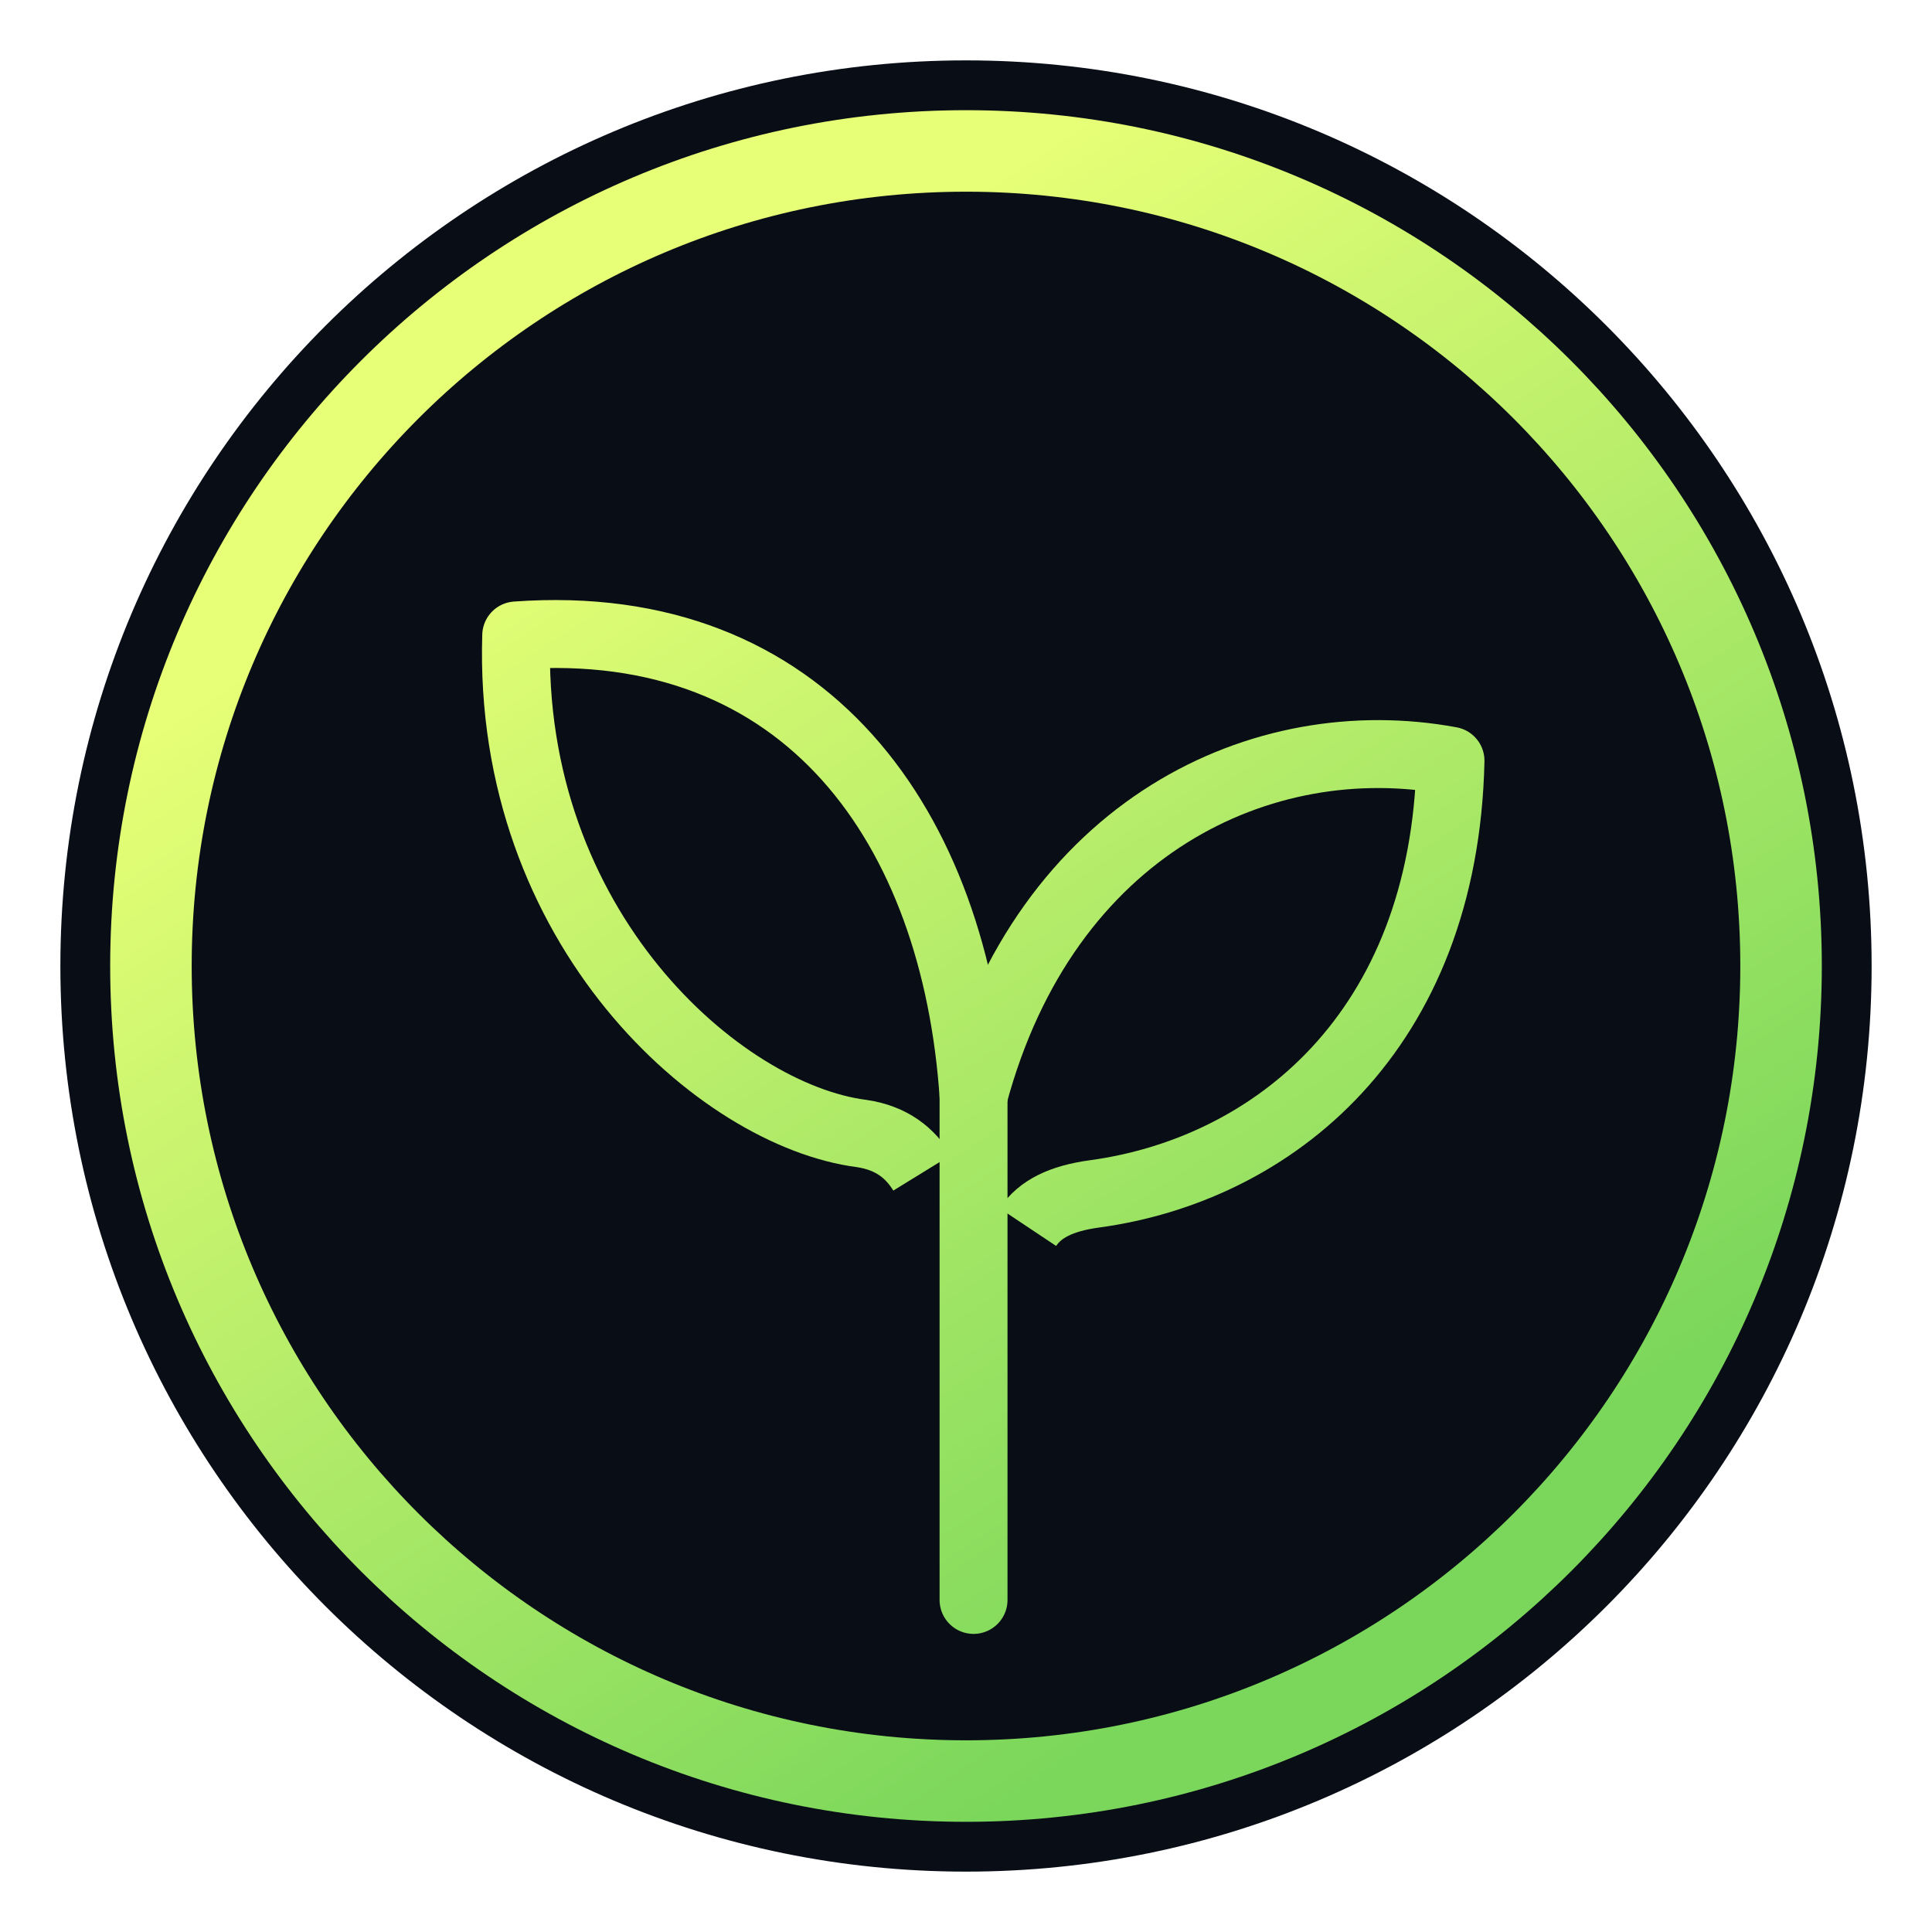
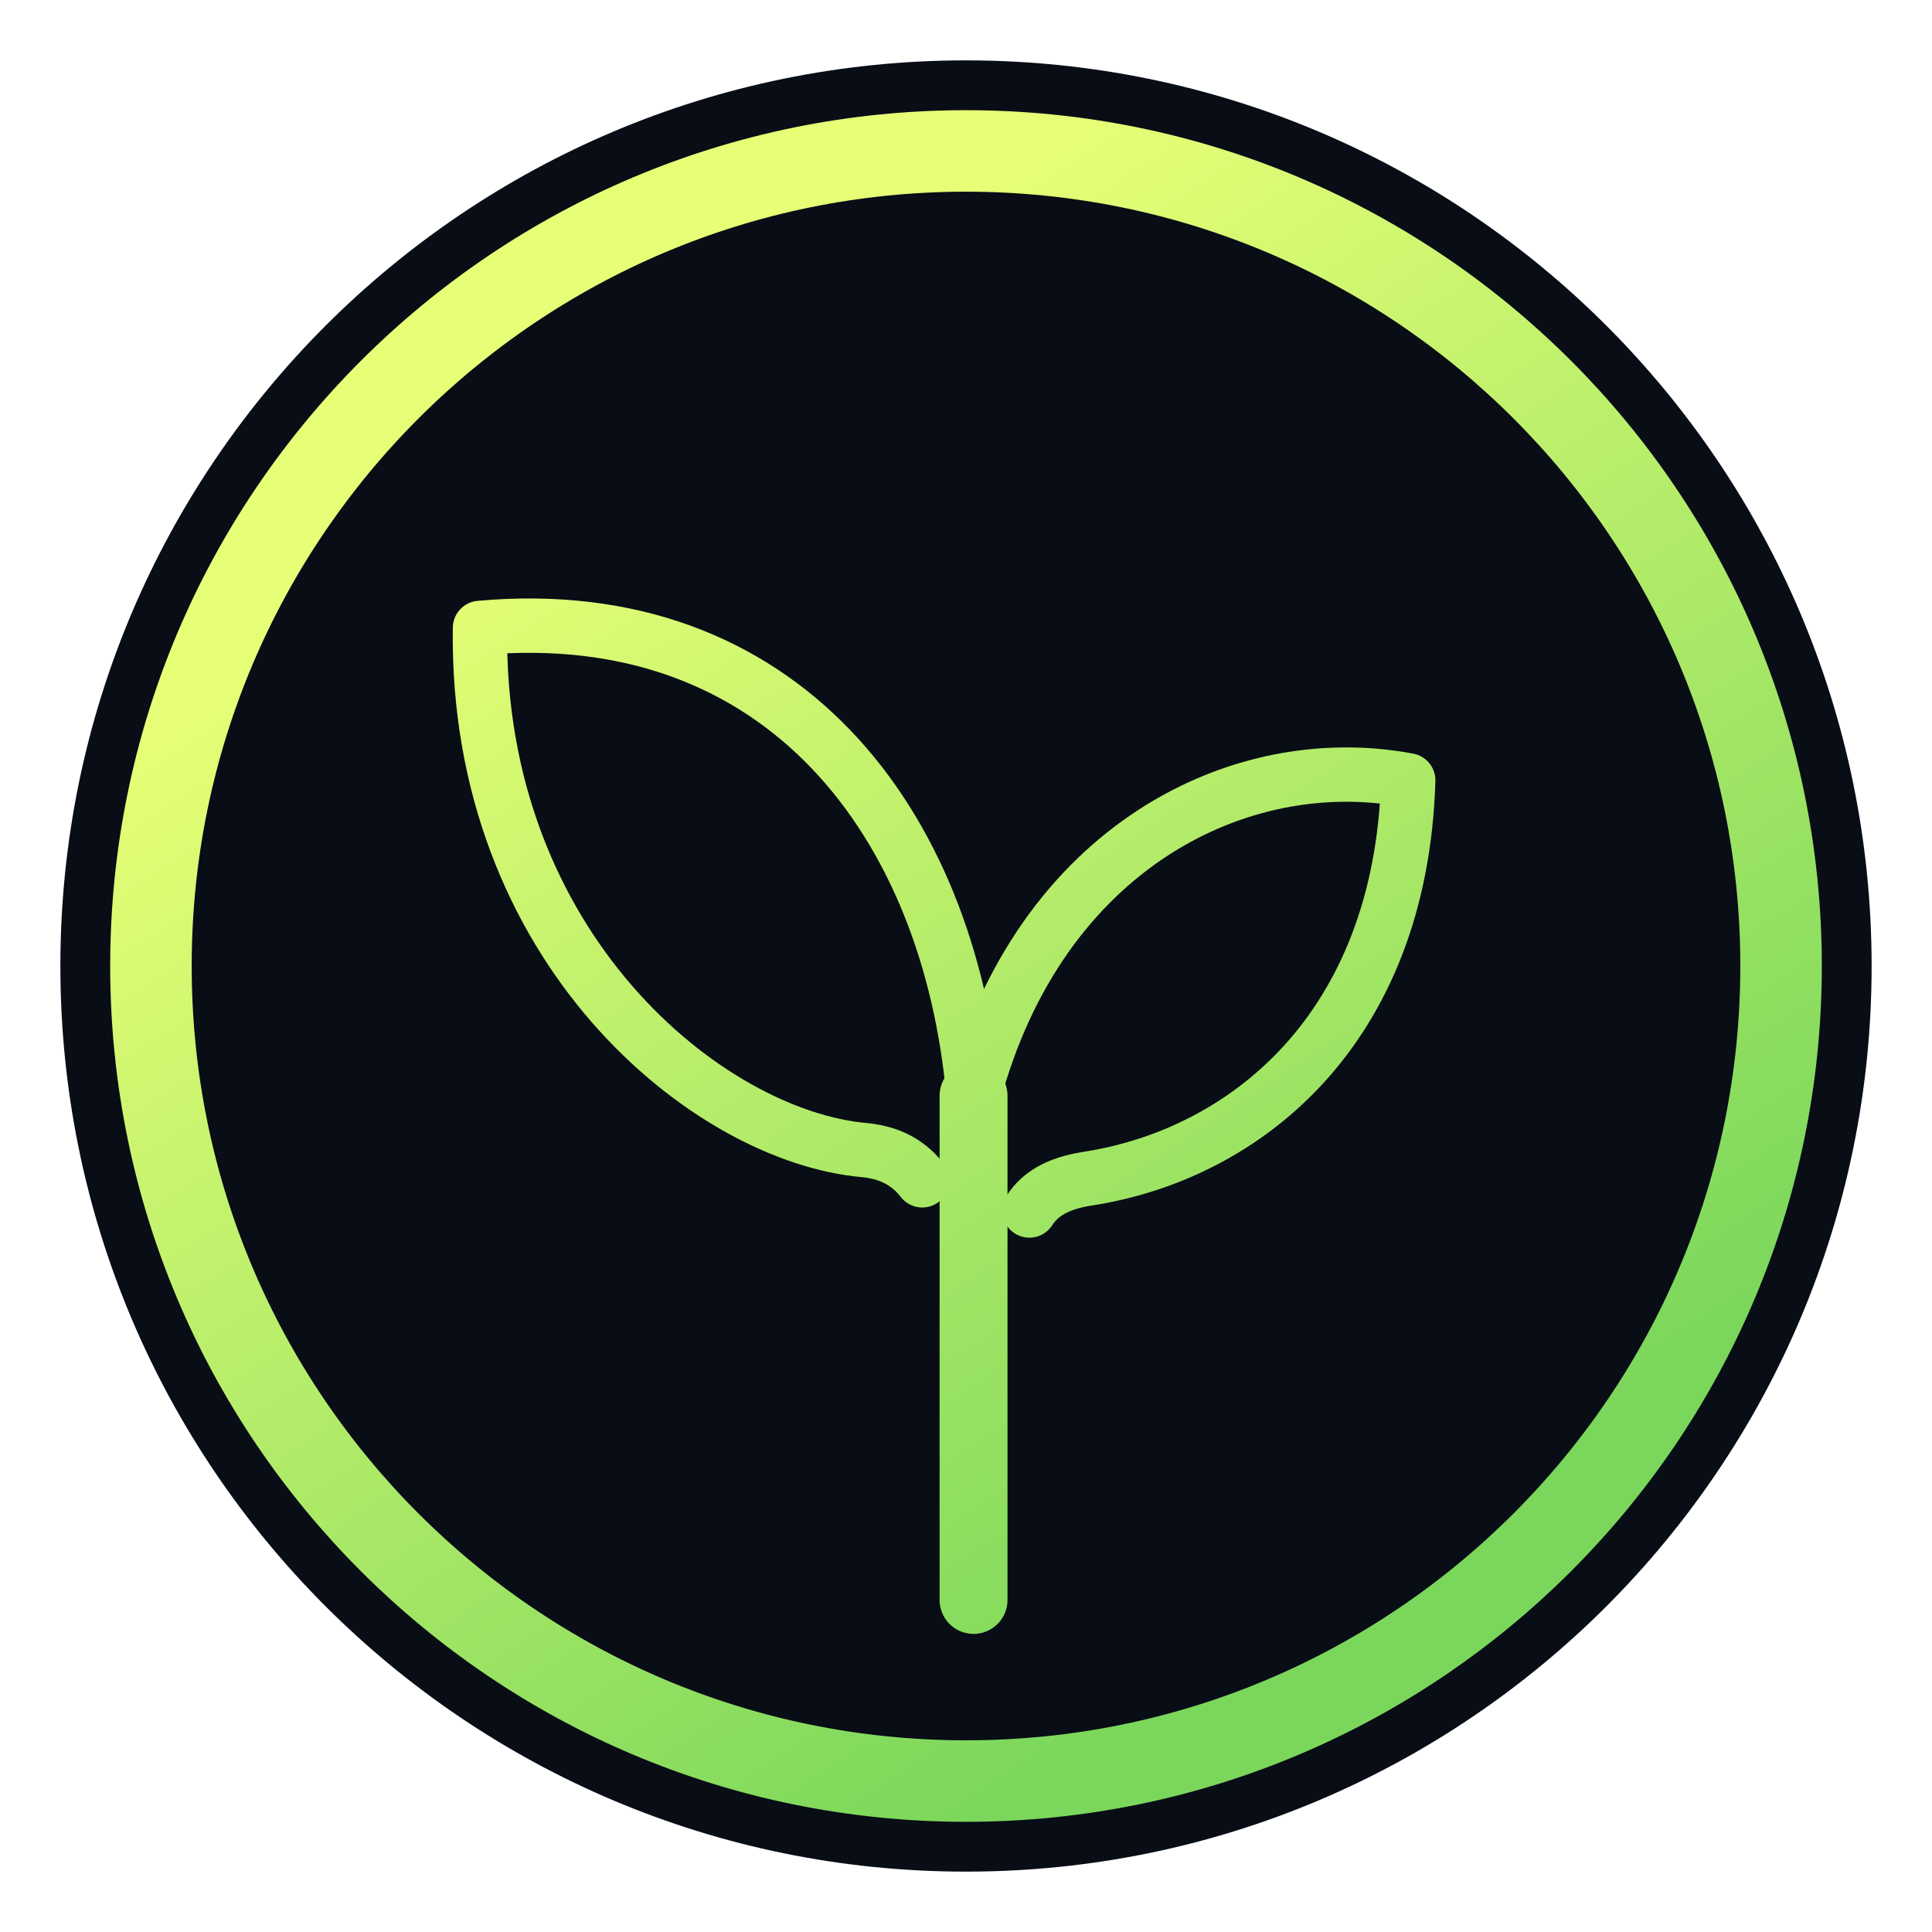
<svg xmlns="http://www.w3.org/2000/svg" width="64" height="64" viewBox="0 0 64 64" fill="none">
  <defs>
    <linearGradient id="sproutMarkLime" x1="20" y1="14" x2="45" y2="52" gradientUnits="userSpaceOnUse">
      <stop stop-color="#E7FF76" />
      <stop offset="1" stop-color="#7BD75B" />
    </linearGradient>
  </defs>
  <circle cx="32" cy="32" r="30" fill="#080D16" />
  <circle cx="32" cy="32" r="27" stroke="url(#sproutMarkLime)" stroke-width="2.7" />
  <path d="M32.25 53V36.3" stroke="url(#sproutMarkLime)" stroke-width="2.25" stroke-linecap="round" />
-   <path d="M32.25 36.3C31.65 27.45 26.75 20.35 17.1 21.05C16.8 30.75 23.85 36.95 28.55 37.55C29.55 37.7 30.15 38.2 30.55 38.85" stroke="url(#sproutMarkLime)" stroke-width="2.25" stroke-linecap="butt" stroke-linejoin="round" />
-   <path d="M32.25 36.3C34.65 27.35 41.85 24.05 48.05 25.2C47.85 34.2 42.15 38.75 36.25 39.55C35.15 39.7 34.45 40.05 34.05 40.65" stroke="url(#sproutMarkLime)" stroke-width="2.25" stroke-linecap="butt" stroke-linejoin="round" />
+   <path d="M32.25 36.3C31.45 27.25 25.9 19.9 15.9 20.8C15.75 31.4 23.45 37.65 28.65 38.1C29.65 38.2 30.2 38.65 30.55 39.1" stroke="url(#sproutMarkLime)" stroke-width="1.8" stroke-linecap="round" stroke-linejoin="round" />
+   <path d="M32.25 36.3C34.45 28.05 41.1 24.8 46.65 25.85C46.4 34.1 41.25 38.25 36 39.05C35.05 39.2 34.45 39.55 34.1 40.1" stroke="url(#sproutMarkLime)" stroke-width="1.8" stroke-linecap="round" stroke-linejoin="round" />
</svg>
